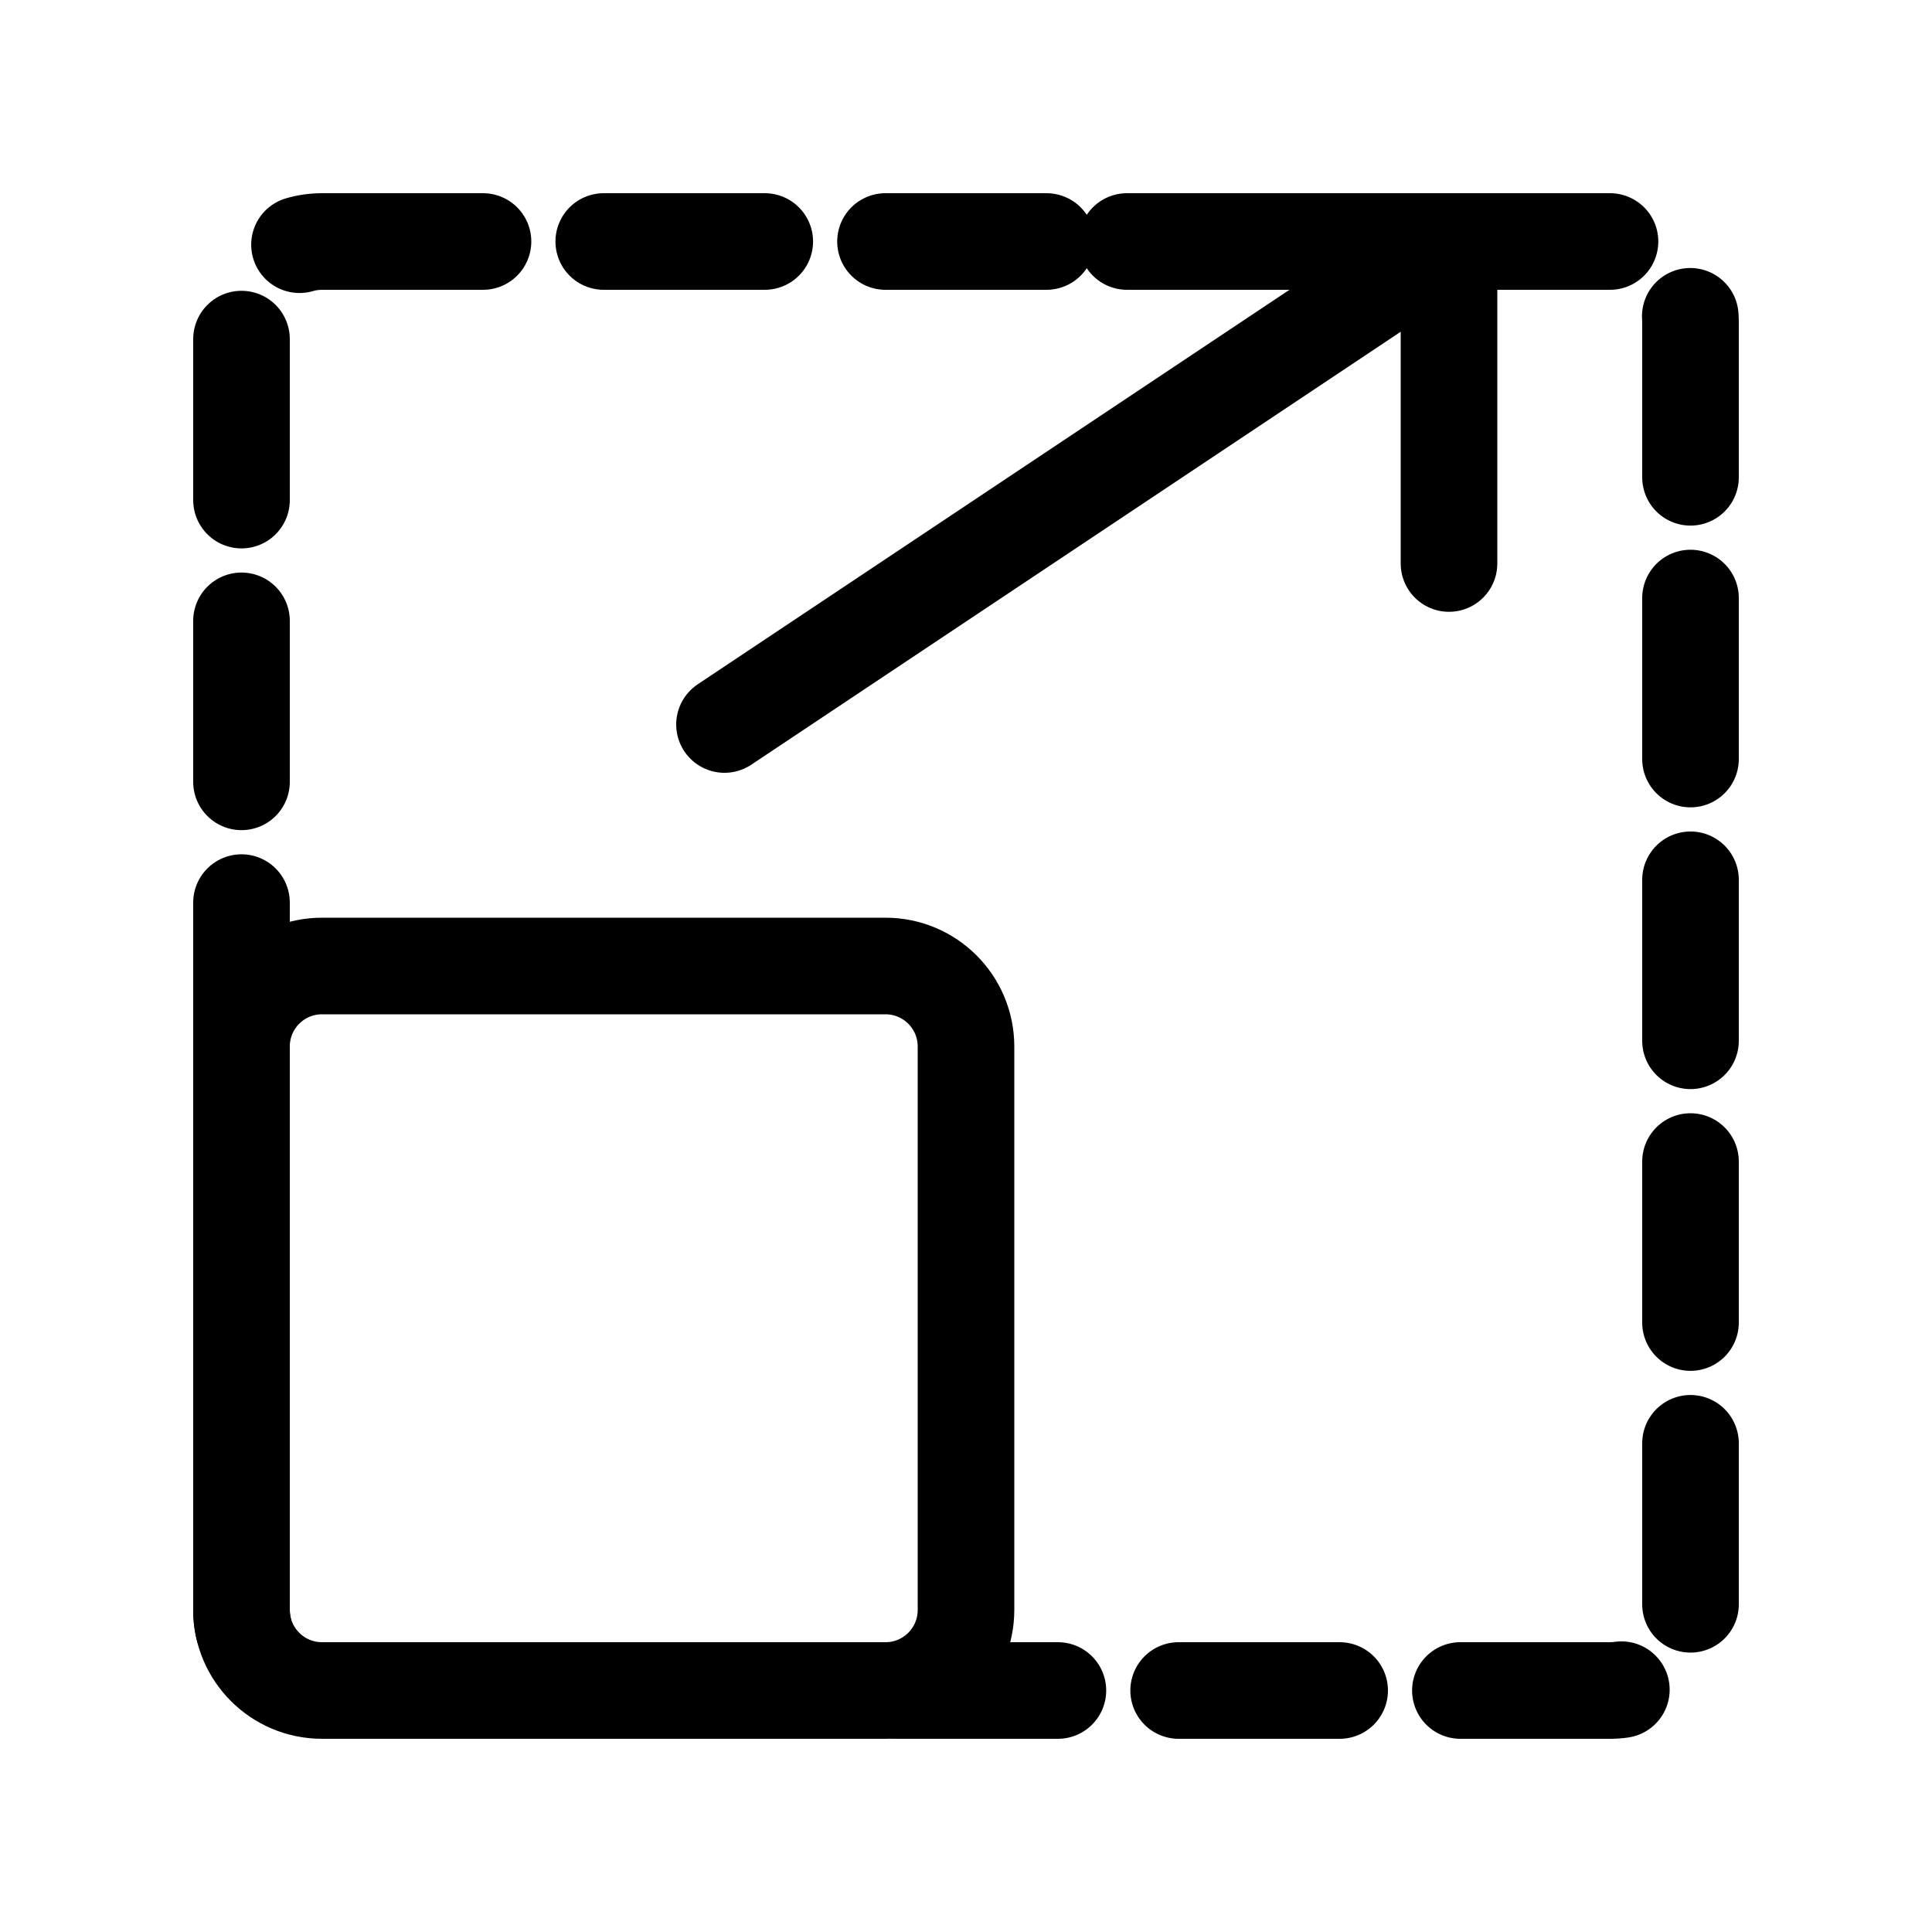
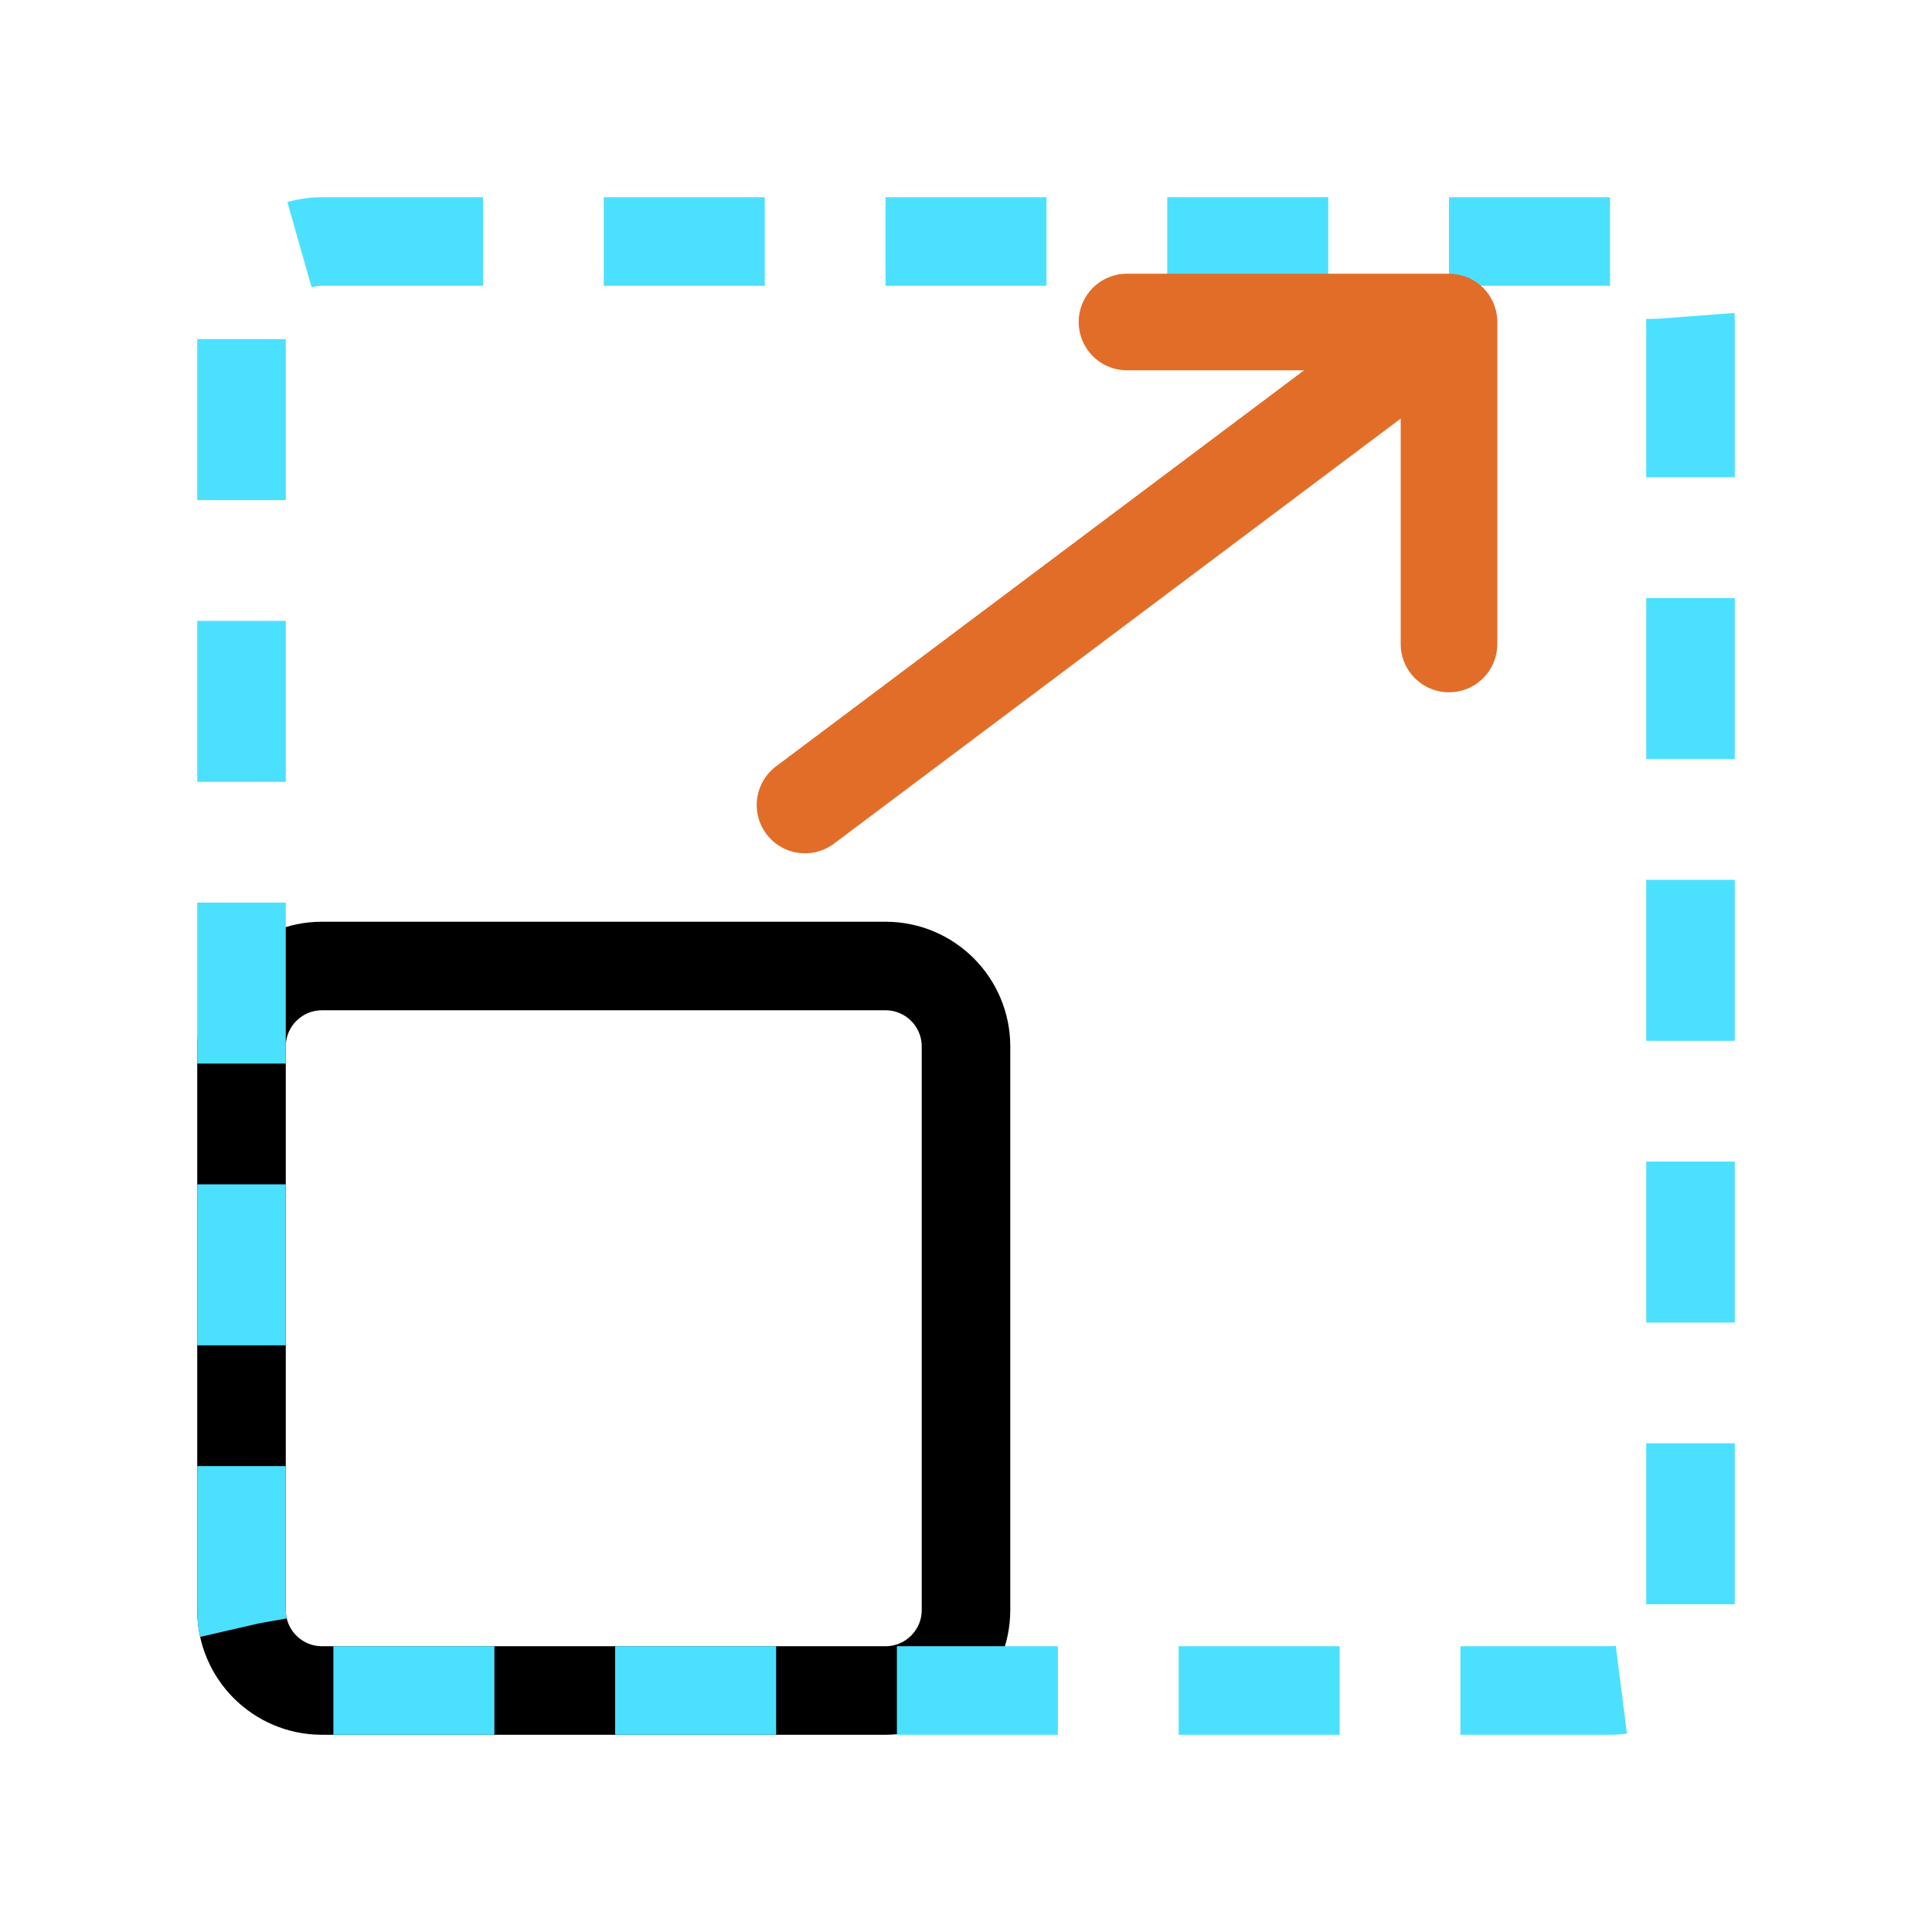
- <svg xmlns="http://www.w3.org/2000/svg" viewBox="0 0 48 48" fill="none" stroke="currentColor" stroke-width="2.4" stroke-linecap="round" stroke-linejoin="round">
-   <rect x="6" y="24" width="18" height="18" rx="2" fill="none" />
-   <rect x="6" y="6" width="36" height="36" rx="2" stroke-dasharray="4 3" fill="none" />
-   <path d="M18 18L36 6M36 6V14M36 6H28" />
+ <svg xmlns="http://www.w3.org/2000/svg" viewBox="0 0 48 48" fill="none">
+   <rect x="6" y="24" width="18" height="18" rx="2" stroke="currentColor" stroke-width="2.2" />
+   <rect x="6" y="6" width="36" height="36" rx="2" stroke="#4CE0FF" stroke-width="2.2" stroke-dasharray="4 3" />
+   <path d="M20 20L36 8M36 8V16M36 8H28" stroke="#E26D28" stroke-width="2.4" stroke-linecap="round" stroke-linejoin="round" />
</svg>
